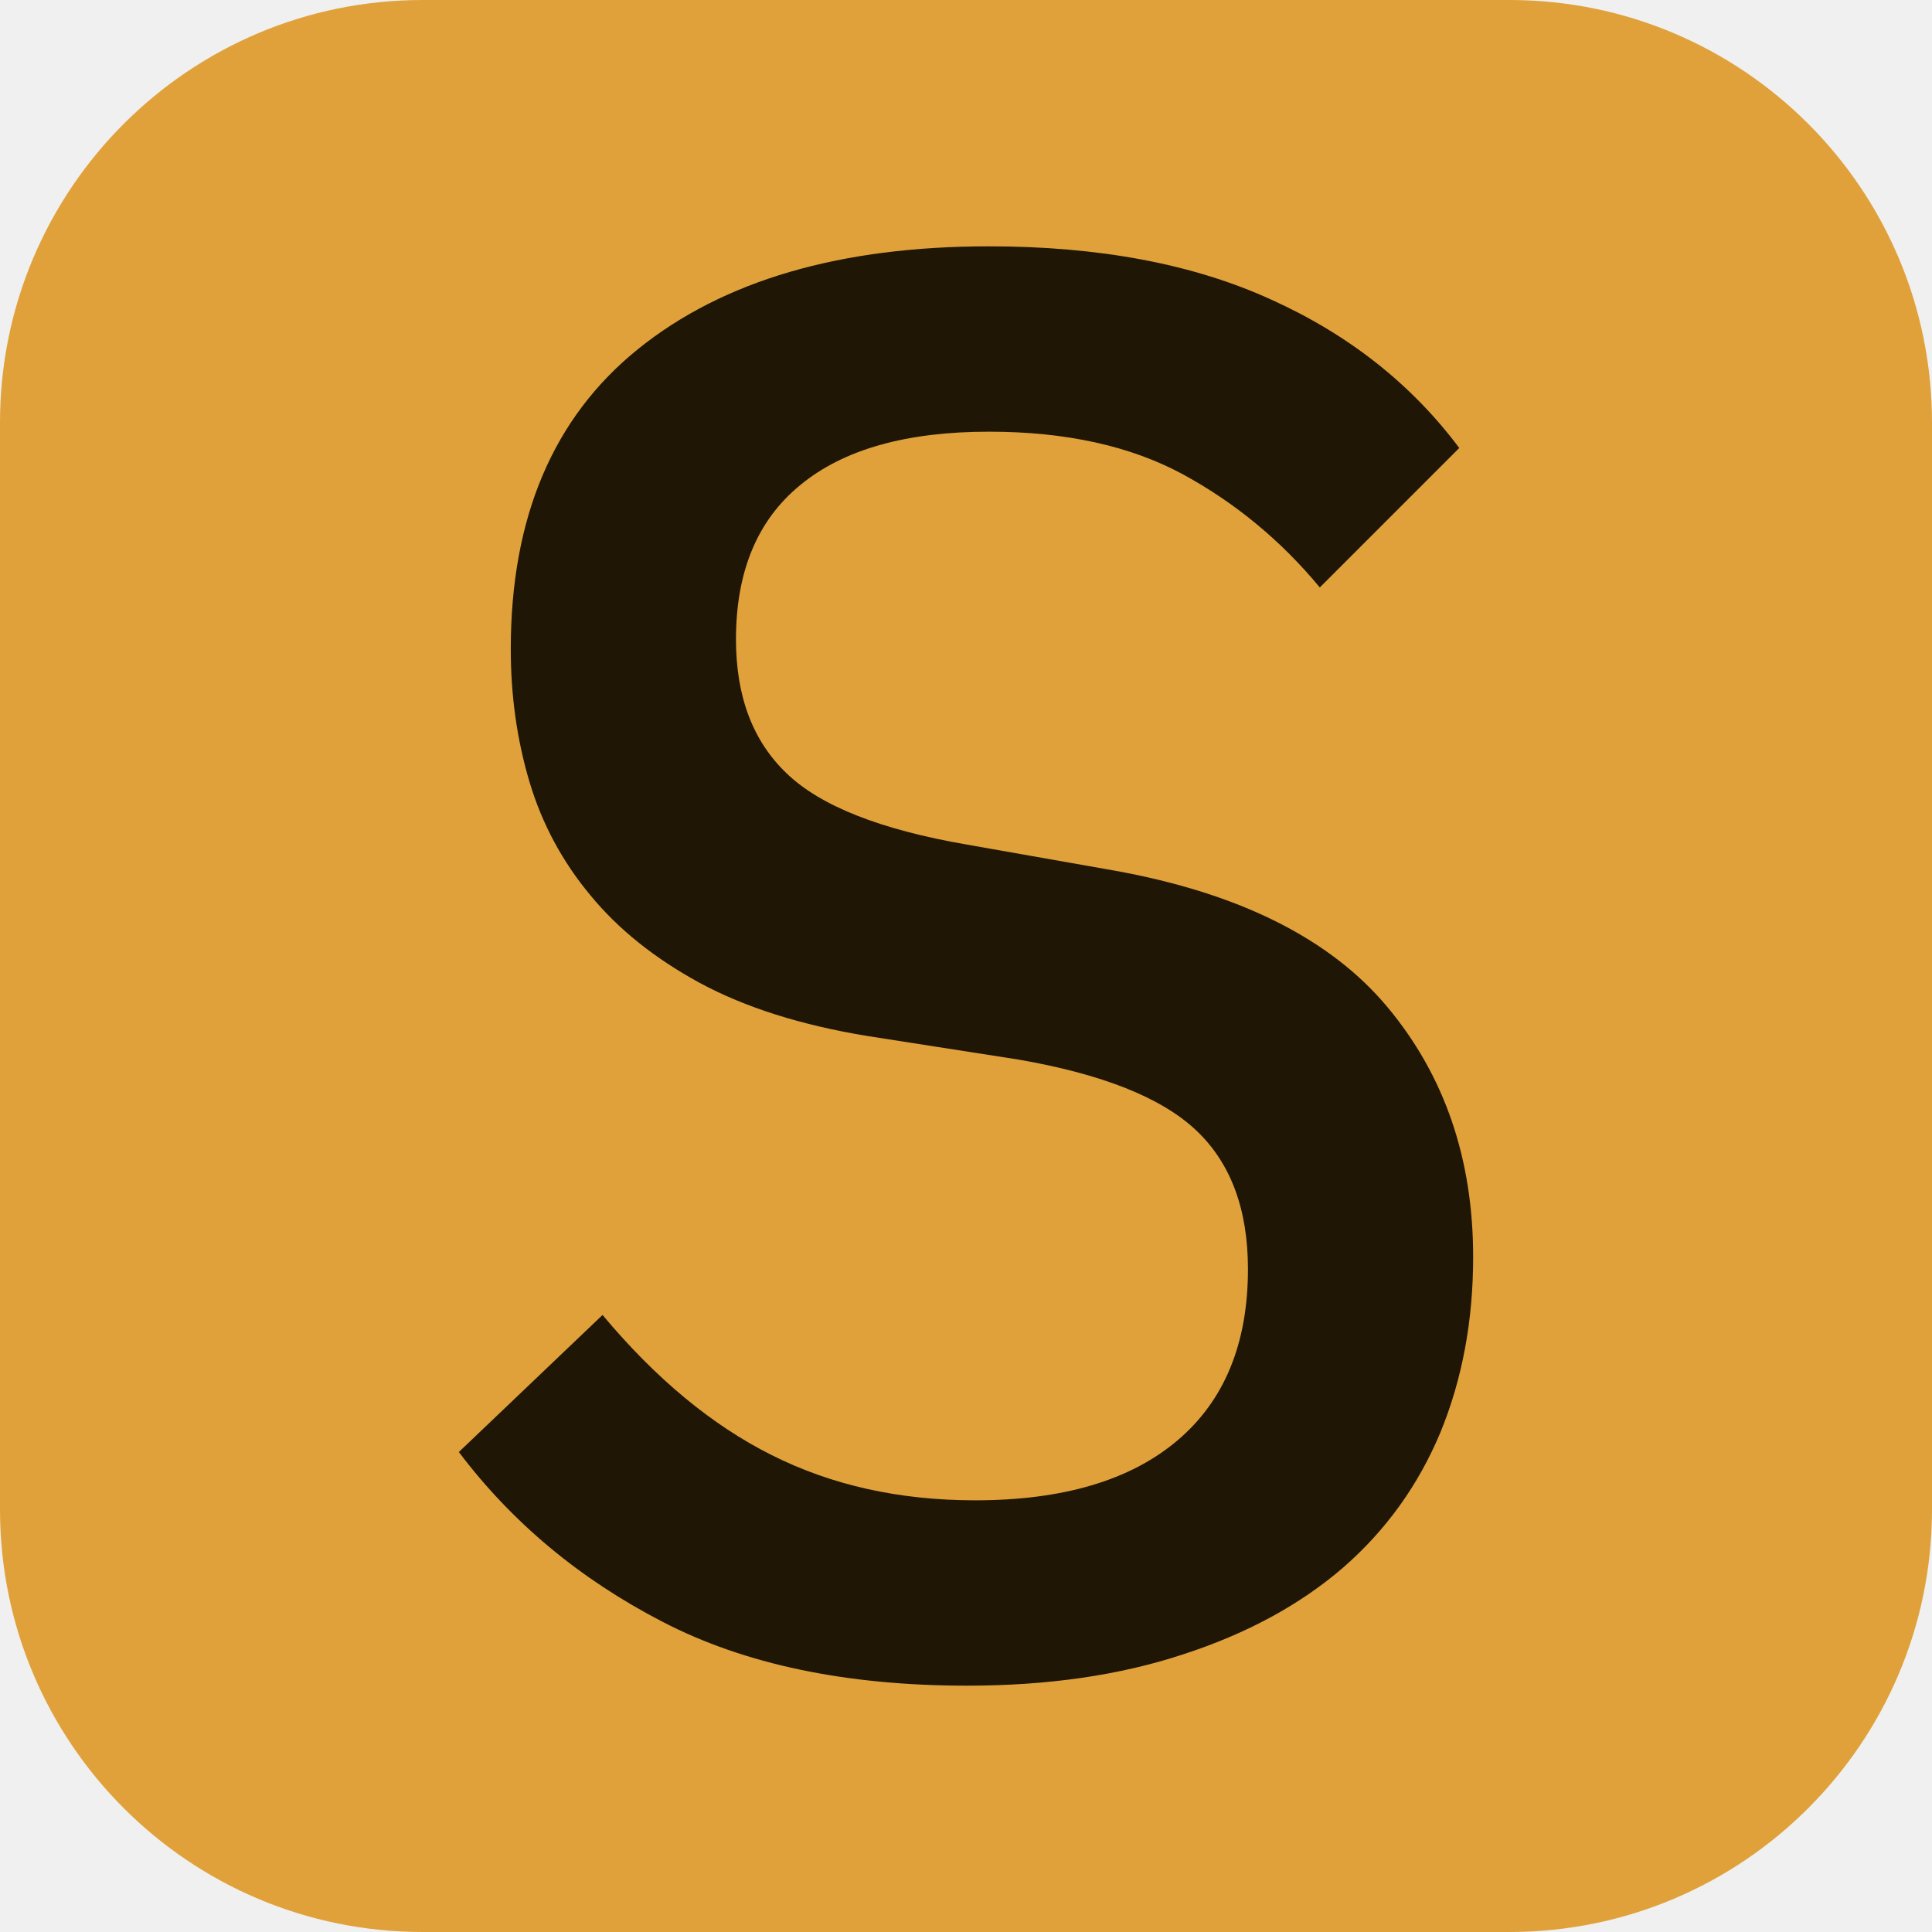
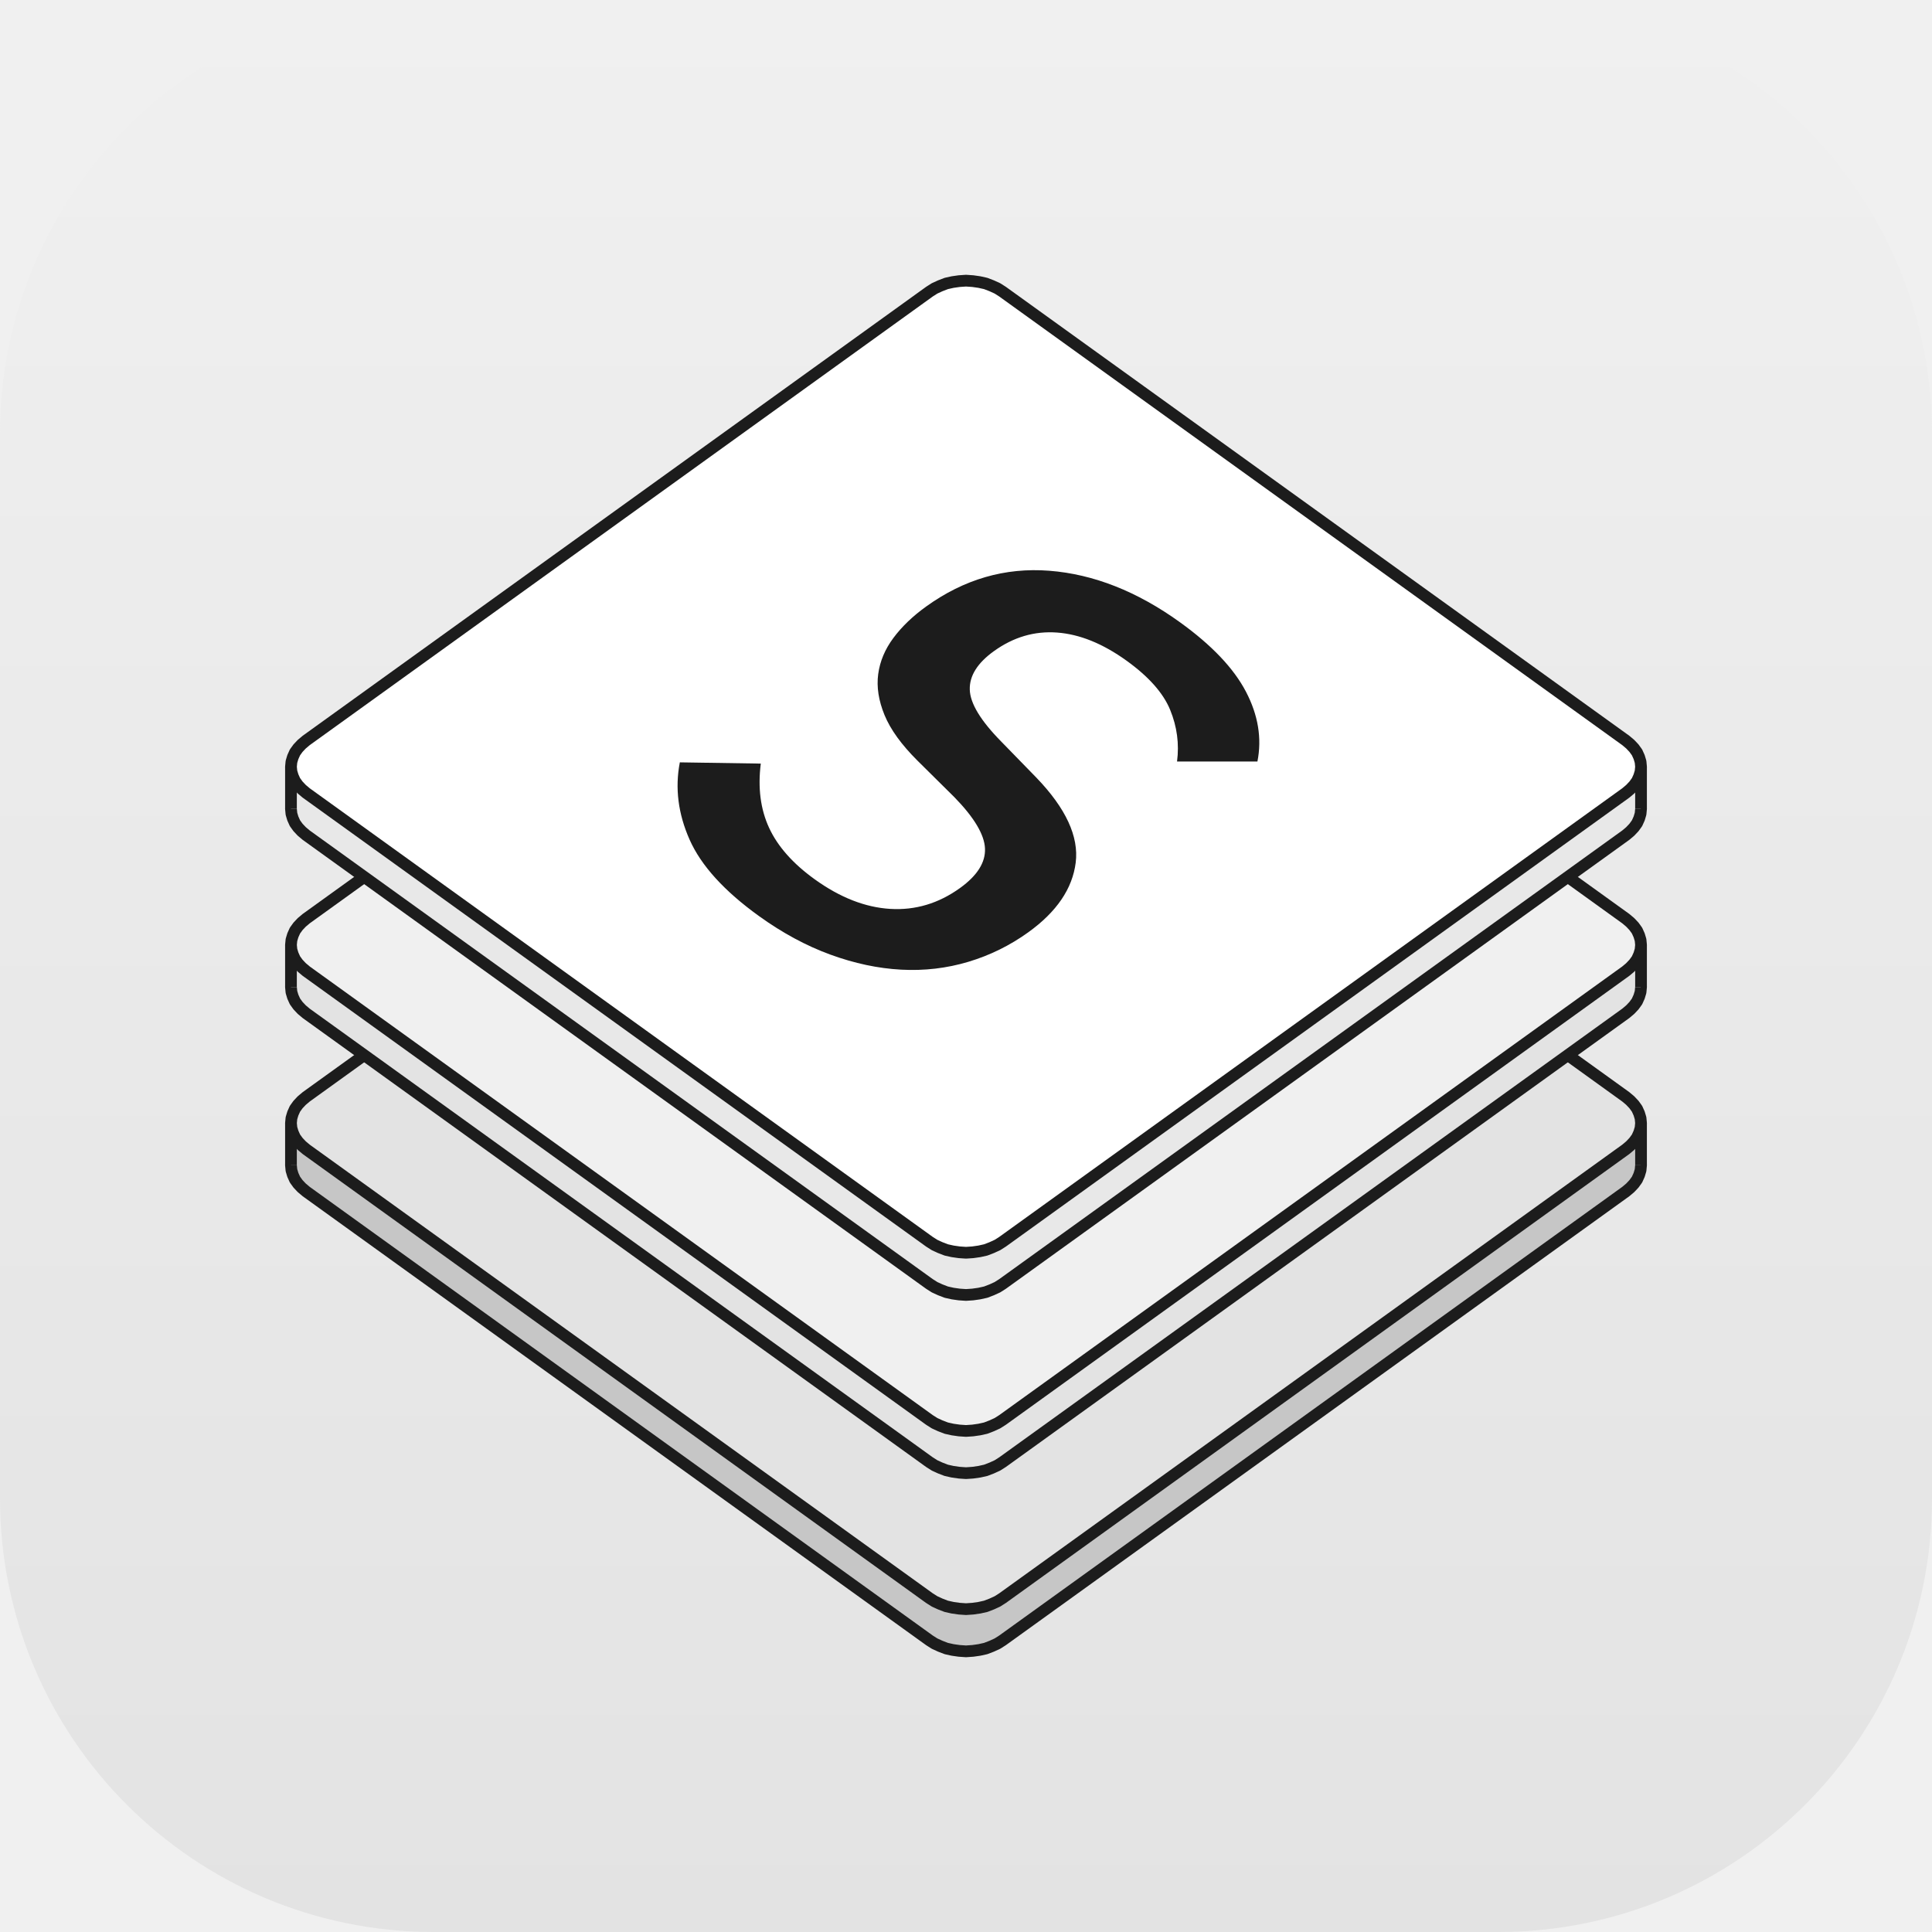
- <svg xmlns="http://www.w3.org/2000/svg" viewBox="0 0 32 32">
-   <rect width="32" height="32" rx="7" fill="#e0a13a" />
-   <path fill="#1f1606" d="M16.02 27.92L16.02 27.92Q13.01 27.92 10.97 26.86Q8.92 25.80 7.60 24.05L7.60 24.05L9.98 21.78Q11.30 23.36 12.78 24.10Q14.27 24.85 16.15 24.85L16.15 24.85Q18.33 24.85 19.50 23.86Q20.67 22.87 20.67 21.02L20.67 21.02Q20.67 19.53 19.81 18.72Q18.95 17.91 16.87 17.55L16.87 17.55L14.37 17.16Q12.72 16.89 11.59 16.28Q10.47 15.67 9.78 14.83Q9.08 13.99 8.77 12.95Q8.46 11.91 8.46 10.75L8.46 10.75Q8.46 7.48 10.57 5.78Q12.68 4.08 16.38 4.08L16.38 4.08Q19.12 4.08 21.05 4.96Q22.98 5.83 24.17 7.42L24.17 7.42L21.86 9.73Q20.90 8.57 19.60 7.86Q18.29 7.15 16.38 7.15L16.38 7.15Q14.33 7.15 13.26 8.03Q12.19 8.90 12.19 10.59L12.19 10.59Q12.19 12.01 13.03 12.81Q13.87 13.62 16.02 13.99L16.02 13.99L18.46 14.42Q21.56 14.98 22.98 16.68Q24.40 18.38 24.40 20.82L24.40 20.82Q24.40 22.40 23.86 23.72Q23.31 25.04 22.24 25.97Q21.17 26.89 19.60 27.40Q18.03 27.92 16.02 27.92Z" />
+ <svg xmlns="http://www.w3.org/2000/svg" viewBox="100 100 824 824">
+   <style>.dark { display: none } @media (prefers-color-scheme: dark) { .light { display: none } .dark { display: inline } }</style>
+   <g class="light">
+     <defs>
+       <filter id="l-tileShadow" x="-10%" y="-10%" width="120%" height="130%">
+         <feDropShadow dx="0" dy="10" stdDeviation="12" flood-opacity="0.3" />
+       </filter>
+       <linearGradient id="l-tileFill" x1="0" y1="0" x2="0" y2="1">
+         <stop offset="0" stop-color="#f0f0f0" />
+         <stop offset="1" stop-color="#e3e3e3" />
+       </linearGradient>
+     </defs>
+     <rect x="100" y="100" width="824" height="824" rx="185" fill="url(#l-tileFill)" />
+     <g id="l-art">
+       <path d="M793.4 585.8 L795.3 587.4 L796.9 589.1 L798.2 590.9 L799.1 592.9 L799.7 594.9 L799.9 597.0 L799.7 599.1 L799.1 601.1 L798.2 603.1 L796.9 604.9 L795.3 606.6 L793.4 608.2 L527.6 799.6 L525.4 801.0 L523.0 802.1 L520.4 803.1 L517.7 803.7 L514.9 804.1 L512.0 804.3 L509.1 804.1 L506.3 803.7 L503.6 803.1 L501.0 802.1 L498.6 801.0 L496.4 799.6 L230.6 608.2 L228.7 606.6 L227.1 604.9 L225.8 603.1 L224.9 601.1 L224.3 599.1 L224.1 597.0 L224.3 594.9 L224.9 592.9 L225.8 590.9 L227.1 589.1 L228.7 587.4 L230.6 585.8 L496.4 394.4 L498.6 393.0 L501.0 391.9 L503.6 390.9 L506.3 390.3 L509.1 389.9 L512.0 389.7 L514.9 389.9 L517.7 390.3 L520.4 390.9 L523.0 391.9 L525.4 393.0 L527.6 394.4 Z" fill="#c6c6c6" stroke="#1c1c1c" stroke-width="5" stroke-linejoin="round" />
+       <rect x="224.1" y="579" width="575.7" height="18" fill="#c6c6c6" />
+       <path d="M224.1 579 V597 M799.9 579 V597" fill="none" stroke="#1c1c1c" stroke-width="5" stroke-linejoin="round" />
+       <path d="M793.4 567.8 L795.3 569.4 L796.9 571.1 L798.2 572.9 L799.1 574.9 L799.7 576.9 L799.9 579.0 L799.7 581.1 L799.1 583.1 L798.2 585.1 L796.9 586.9 L795.3 588.6 L793.4 590.2 L527.6 781.6 L525.4 783.0 L523.0 784.1 L520.4 785.1 L517.7 785.7 L514.9 786.1 L512.0 786.3 L509.1 786.1 L506.3 785.7 L503.6 785.1 L501.0 784.1 L498.6 783.0 L496.4 781.6 L230.6 590.2 L228.7 588.6 L227.1 586.9 L225.8 585.1 L224.9 583.1 L224.3 581.1 L224.1 579.0 L224.3 576.9 L224.9 574.9 L225.8 572.9 L227.1 571.1 L228.7 569.4 L230.6 567.8 L496.4 376.4 L498.6 375.0 L501.0 373.9 L503.6 372.9 L506.3 372.3 L509.1 371.9 L512.0 371.7 L514.9 371.9 L517.7 372.3 L520.4 372.9 L523.0 373.9 L525.4 375.0 L527.6 376.4 Z" fill="#e3e3e3" stroke="#1c1c1c" stroke-width="5" stroke-linejoin="round" />
+       <path d="M793.4 509.8 L795.3 511.4 L796.9 513.1 L798.2 514.9 L799.1 516.9 L799.7 518.9 L799.9 521.0 L799.7 523.1 L799.1 525.1 L798.2 527.1 L796.9 528.9 L795.3 530.6 L793.4 532.2 L527.6 723.6 L525.4 725.0 L523.0 726.1 L520.4 727.1 L517.7 727.7 L514.9 728.1 L512.0 728.3 L509.1 728.1 L506.3 727.7 L503.6 727.1 L501.0 726.1 L498.6 725.0 L496.4 723.6 L230.6 532.2 L228.7 530.6 L227.1 528.9 L225.8 527.1 L224.9 525.1 L224.3 523.1 L224.1 521.0 L224.3 518.9 L224.9 516.9 L225.8 514.9 L227.1 513.1 L228.7 511.4 L230.6 509.8 L496.4 318.4 L498.6 317.0 L501.0 315.9 L503.6 314.9 L506.3 314.3 L509.1 313.9 L512.0 313.7 L514.9 313.9 L517.7 314.3 L520.4 314.9 L523.0 315.9 L525.4 317.0 L527.6 318.4 Z" fill="#e3e3e3" stroke="#1c1c1c" stroke-width="5" stroke-linejoin="round" />
+       <rect x="224.1" y="503" width="575.7" height="18" fill="#e3e3e3" />
+       <path d="M224.1 503 V521 M799.9 503 V521" fill="none" stroke="#1c1c1c" stroke-width="5" stroke-linejoin="round" />
+       <path d="M793.4 491.8 L795.3 493.4 L796.9 495.1 L798.2 496.9 L799.1 498.9 L799.7 500.9 L799.9 503.0 L799.7 505.1 L799.1 507.1 L798.2 509.1 L796.9 510.9 L795.3 512.6 L793.4 514.2 L527.6 705.6 L525.4 707.0 L523.0 708.1 L520.4 709.1 L517.7 709.7 L514.9 710.1 L512.0 710.3 L509.1 710.1 L506.3 709.7 L503.6 709.1 L501.0 708.1 L498.6 707.0 L496.4 705.6 L230.6 514.2 L228.7 512.6 L227.1 510.9 L225.8 509.1 L224.9 507.1 L224.3 505.1 L224.1 503.0 L224.3 500.9 L224.9 498.9 L225.8 496.9 L227.1 495.1 L228.7 493.4 L230.6 491.8 L496.4 300.4 L498.6 299.0 L501.0 297.9 L503.6 296.9 L506.3 296.3 L509.1 295.9 L512.0 295.7 L514.9 295.9 L517.7 296.3 L520.4 296.9 L523.0 297.9 L525.4 299.0 L527.6 300.4 Z" fill="#f0f0f0" stroke="#1c1c1c" stroke-width="5" stroke-linejoin="round" />
+       <path d="M793.4 433.8 L795.3 435.4 L796.9 437.1 L798.2 438.9 L799.1 440.9 L799.7 442.9 L799.9 445.0 L799.7 447.1 L799.1 449.1 L798.2 451.1 L796.9 452.9 L795.3 454.6 L793.4 456.2 L527.6 647.6 L525.4 649.0 L523.0 650.1 L520.4 651.1 L517.7 651.7 L514.9 652.1 L512.0 652.3 L509.1 652.1 L506.3 651.7 L503.6 651.1 L501.0 650.1 L498.6 649.0 L496.4 647.6 L230.6 456.2 L228.7 454.6 L227.1 452.9 L225.8 451.1 L224.9 449.1 L224.3 447.1 L224.1 445.0 L224.3 442.9 L224.9 440.9 L225.8 438.9 L227.1 437.1 L228.7 435.4 L230.6 433.8 L496.4 242.4 L498.6 241.0 L501.0 239.9 L503.6 238.9 L506.3 238.3 L509.1 237.9 L512.0 237.7 L514.9 237.9 L517.7 238.3 L520.4 238.9 L523.0 239.9 L525.4 241.0 L527.6 242.4 Z" fill="#e8e8e8" stroke="#1c1c1c" stroke-width="5" stroke-linejoin="round" />
+       <rect x="224.1" y="427" width="575.7" height="18" fill="#e8e8e8" />
+       <path d="M224.1 427 V445 M799.9 427 V445" fill="none" stroke="#1c1c1c" stroke-width="5" stroke-linejoin="round" />
+       <path d="M793.4 415.8 L795.3 417.4 L796.9 419.1 L798.2 420.9 L799.1 422.9 L799.7 424.9 L799.9 427.0 L799.7 429.1 L799.1 431.1 L798.2 433.1 L796.9 434.9 L795.3 436.6 L793.4 438.2 L527.6 629.6 L525.4 631.0 L523.0 632.1 L520.4 633.1 L517.7 633.7 L514.9 634.1 L512.0 634.3 L509.1 634.1 L506.3 633.7 L503.6 633.1 L501.0 632.1 L498.6 631.0 L496.4 629.6 L230.6 438.2 L228.7 436.6 L227.1 434.9 L225.8 433.1 L224.9 431.1 L224.3 429.1 L224.1 427.0 L224.3 424.9 L224.9 422.9 L225.8 420.9 L227.1 419.1 L228.7 417.4 L230.6 415.8 L496.4 224.4 L498.6 223.0 L501.0 221.9 L503.6 220.9 L506.3 220.3 L509.1 219.9 L512.0 219.7 L514.9 219.9 L517.7 220.3 L520.4 220.9 L523.0 221.9 L525.4 223.0 L527.6 224.4 Z" fill="#ffffff" stroke="#1c1c1c" stroke-width="5" stroke-linejoin="round" />
+       <g transform="translate(512 427) scale(1 0.72) rotate(-45)">
+         <g transform="rotate(90)">
+           <path d="M294 -12Q203 -12 141.0 20.0Q79 52 39 105L111 174Q151 126 196.0 103.5Q241 81 298 81Q364 81 399.5 111.0Q435 141 435 197Q435 242 409.0 266.5Q383 291 320 302L244 314Q194 322 160.0 340.5Q126 359 105.0 384.5Q84 410 74.5 441.5Q65 473 65 508Q65 607 129.0 658.5Q193 710 305 710Q388 710 446.5 683.5Q505 657 541 609L471 539Q442 574 402.5 595.5Q363 617 305 617Q243 617 210.5 590.5Q178 564 178 513Q178 470 203.5 445.5Q229 421 294 410L368 397Q462 380 505.0 328.5Q548 277 548 203Q548 155 531.5 115.0Q515 75 482.5 47.0Q450 19 402.5 3.5Q355 -12 294 -12Z" fill="#1c1c1c" transform="translate(-101.63 120.84) scale(0.3463 -0.3463)" />
+         </g>
+       </g>
+     </g>
+   </g>
+   <g class="dark">
+     <defs>
+       <filter id="d-tileShadow" x="-10%" y="-10%" width="120%" height="130%">
+         <feDropShadow dx="0" dy="10" stdDeviation="12" flood-opacity="0.3" />
+       </filter>
+       <linearGradient id="d-tileFill" x1="0" y1="0" x2="0" y2="1">
+         <stop offset="0" stop-color="#2c2c2c" />
+         <stop offset="1" stop-color="#1b1b1b" />
+       </linearGradient>
+     </defs>
+     <rect x="100" y="100" width="824" height="824" rx="185" fill="url(#d-tileFill)" />
+     <g id="d-art">
+       <path d="M793.4 585.8 L795.3 587.4 L796.9 589.1 L798.2 590.9 L799.1 592.9 L799.7 594.9 L799.9 597.0 L799.7 599.1 L799.1 601.1 L798.2 603.1 L796.9 604.9 L795.3 606.6 L793.4 608.2 L527.6 799.6 L525.4 801.0 L523.0 802.1 L520.4 803.1 L517.7 803.7 L514.9 804.1 L512.0 804.3 L509.1 804.1 L506.3 803.7 L503.6 803.1 L501.0 802.1 L498.6 801.0 L496.4 799.6 L230.6 608.2 L228.7 606.6 L227.1 604.9 L225.8 603.1 L224.9 601.1 L224.3 599.1 L224.1 597.0 L224.3 594.9 L224.9 592.9 L225.8 590.9 L227.1 589.1 L228.7 587.4 L230.6 585.8 L496.4 394.4 L498.6 393.0 L501.0 391.9 L503.6 390.9 L506.3 390.3 L509.1 389.9 L512.0 389.7 L514.9 389.9 L517.7 390.3 L520.4 390.9 L523.0 391.9 L525.4 393.0 L527.6 394.4 Z" fill="#ffffff" stroke="#ffffff" stroke-width="5" stroke-linejoin="round" />
+       <rect x="224.1" y="579" width="575.7" height="18" fill="#ffffff" />
+       <path d="M224.1 579 V597 M799.9 579 V597" fill="none" stroke="#ffffff" stroke-width="5" stroke-linejoin="round" />
+       <path d="M793.4 567.8 L795.3 569.4 L796.9 571.1 L798.2 572.9 L799.1 574.9 L799.7 576.9 L799.9 579.0 L799.7 581.1 L799.1 583.1 L798.2 585.1 L796.9 586.9 L795.3 588.6 L793.4 590.2 L527.6 781.6 L525.4 783.0 L523.0 784.1 L520.4 785.1 L517.7 785.7 L514.9 786.1 L512.0 786.3 L509.1 786.1 L506.3 785.7 L503.6 785.1 L501.0 784.1 L498.6 783.0 L496.4 781.6 L230.6 590.2 L228.7 588.6 L227.1 586.9 L225.8 585.1 L224.9 583.1 L224.3 581.1 L224.1 579.0 L224.3 576.9 L224.9 574.9 L225.8 572.9 L227.1 571.1 L228.7 569.4 L230.6 567.8 L496.4 376.4 L498.6 375.0 L501.0 373.9 L503.6 372.9 L506.3 372.3 L509.1 371.9 L512.0 371.7 L514.9 371.9 L517.7 372.3 L520.4 372.9 L523.0 373.9 L525.4 375.0 L527.6 376.4 Z" fill="#1b1b1b" stroke="#ffffff" stroke-width="5" stroke-linejoin="round" />
+       <path d="M793.4 509.8 L795.3 511.4 L796.9 513.1 L798.2 514.9 L799.1 516.9 L799.7 518.9 L799.9 521.0 L799.7 523.1 L799.1 525.1 L798.2 527.1 L796.9 528.9 L795.3 530.6 L793.4 532.2 L527.6 723.6 L525.4 725.0 L523.0 726.1 L520.4 727.1 L517.7 727.7 L514.9 728.1 L512.0 728.3 L509.1 728.1 L506.3 727.7 L503.6 727.1 L501.0 726.1 L498.6 725.0 L496.4 723.6 L230.6 532.2 L228.7 530.6 L227.1 528.9 L225.8 527.1 L224.9 525.1 L224.3 523.1 L224.1 521.0 L224.3 518.9 L224.9 516.9 L225.8 514.9 L227.1 513.1 L228.7 511.4 L230.6 509.8 L496.4 318.4 L498.6 317.0 L501.0 315.9 L503.6 314.9 L506.3 314.3 L509.1 313.9 L512.0 313.7 L514.9 313.9 L517.7 314.3 L520.4 314.9 L523.0 315.9 L525.4 317.0 L527.6 318.4 Z" fill="#ffffff" stroke="#ffffff" stroke-width="5" stroke-linejoin="round" />
+       <rect x="224.1" y="503" width="575.7" height="18" fill="#ffffff" />
+       <path d="M224.1 503 V521 M799.9 503 V521" fill="none" stroke="#ffffff" stroke-width="5" stroke-linejoin="round" />
+       <path d="M793.4 491.8 L795.3 493.4 L796.9 495.1 L798.2 496.9 L799.1 498.9 L799.7 500.9 L799.9 503.0 L799.7 505.1 L799.1 507.1 L798.2 509.1 L796.9 510.9 L795.3 512.6 L793.4 514.2 L527.6 705.6 L525.4 707.0 L523.0 708.1 L520.4 709.1 L517.7 709.7 L514.9 710.1 L512.0 710.3 L509.1 710.1 L506.3 709.7 L503.6 709.1 L501.0 708.1 L498.6 707.0 L496.4 705.6 L230.6 514.2 L228.7 512.6 L227.1 510.9 L225.8 509.1 L224.9 507.1 L224.3 505.1 L224.1 503.0 L224.3 500.9 L224.9 498.9 L225.8 496.9 L227.1 495.1 L228.7 493.4 L230.6 491.8 L496.4 300.4 L498.6 299.0 L501.0 297.9 L503.6 296.9 L506.3 296.3 L509.1 295.9 L512.0 295.7 L514.9 295.9 L517.7 296.3 L520.4 296.9 L523.0 297.9 L525.4 299.0 L527.6 300.4 Z" fill="#2c2c2c" stroke="#ffffff" stroke-width="5" stroke-linejoin="round" />
+       <path d="M793.4 433.8 L795.3 435.4 L796.9 437.1 L798.2 438.9 L799.1 440.9 L799.7 442.9 L799.9 445.0 L799.7 447.1 L799.1 449.1 L798.2 451.1 L796.9 452.9 L795.3 454.6 L793.4 456.2 L527.6 647.6 L525.4 649.0 L523.0 650.1 L520.4 651.1 L517.7 651.7 L514.9 652.1 L512.0 652.3 L509.1 652.1 L506.3 651.7 L503.6 651.1 L501.0 650.1 L498.6 649.0 L496.4 647.6 L230.6 456.2 L228.7 454.6 L227.1 452.9 L225.8 451.1 L224.9 449.1 L224.3 447.1 L224.1 445.0 L224.3 442.9 L224.9 440.9 L225.8 438.9 L227.1 437.1 L228.7 435.4 L230.6 433.8 L496.4 242.4 L498.6 241.0 L501.0 239.9 L503.6 238.9 L506.3 238.3 L509.1 237.9 L512.0 237.7 L514.9 237.9 L517.7 238.3 L520.4 238.9 L523.0 239.9 L525.4 241.0 L527.6 242.4 Z" fill="#ffffff" stroke="#ffffff" stroke-width="5" stroke-linejoin="round" />
+       <rect x="224.1" y="427" width="575.7" height="18" fill="#ffffff" />
+       <path d="M224.1 427 V445 M799.9 427 V445" fill="none" stroke="#ffffff" stroke-width="5" stroke-linejoin="round" />
+       <path d="M793.4 415.8 L795.3 417.4 L796.9 419.1 L798.2 420.9 L799.1 422.9 L799.7 424.9 L799.9 427.0 L799.7 429.1 L799.1 431.1 L798.2 433.1 L796.9 434.9 L795.3 436.6 L793.4 438.2 L527.6 629.6 L525.4 631.0 L523.0 632.1 L520.4 633.1 L517.7 633.7 L514.9 634.1 L512.0 634.3 L509.1 634.1 L506.3 633.7 L503.6 633.1 L501.0 632.1 L498.6 631.0 L496.4 629.6 L230.6 438.2 L228.7 436.6 L227.1 434.9 L225.8 433.1 L224.9 431.1 L224.3 429.1 L224.1 427.0 L224.3 424.9 L224.9 422.9 L225.8 420.9 L227.1 419.1 L228.7 417.4 L230.6 415.8 L496.4 224.4 L498.6 223.0 L501.0 221.9 L503.6 220.9 L506.3 220.3 L509.1 219.9 L512.0 219.7 L514.9 219.9 L517.7 220.3 L520.4 220.9 L523.0 221.9 L525.4 223.0 L527.6 224.4 Z" fill="#333333" stroke="#ffffff" stroke-width="5" stroke-linejoin="round" />
+       <g transform="translate(512 427) scale(1 0.72) rotate(-45)">
+         <g transform="rotate(90)">
+           <path d="M294 -12Q203 -12 141.0 20.0Q79 52 39 105L111 174Q151 126 196.0 103.5Q241 81 298 81Q364 81 399.5 111.0Q435 141 435 197Q435 242 409.0 266.5Q383 291 320 302L244 314Q194 322 160.0 340.5Q126 359 105.0 384.5Q84 410 74.5 441.5Q65 473 65 508Q65 607 129.0 658.5Q193 710 305 710Q388 710 446.5 683.5Q505 657 541 609L471 539Q442 574 402.5 595.5Q363 617 305 617Q243 617 210.5 590.5Q178 564 178 513Q178 470 203.5 445.5Q229 421 294 410L368 397Q462 380 505.0 328.5Q548 277 548 203Q548 155 531.5 115.0Q515 75 482.5 47.0Q450 19 402.5 3.5Q355 -12 294 -12Z" fill="#ffffff" transform="translate(-101.63 120.84) scale(0.3463 -0.3463)" />
+         </g>
+       </g>
+     </g>
+   </g>
</svg>
